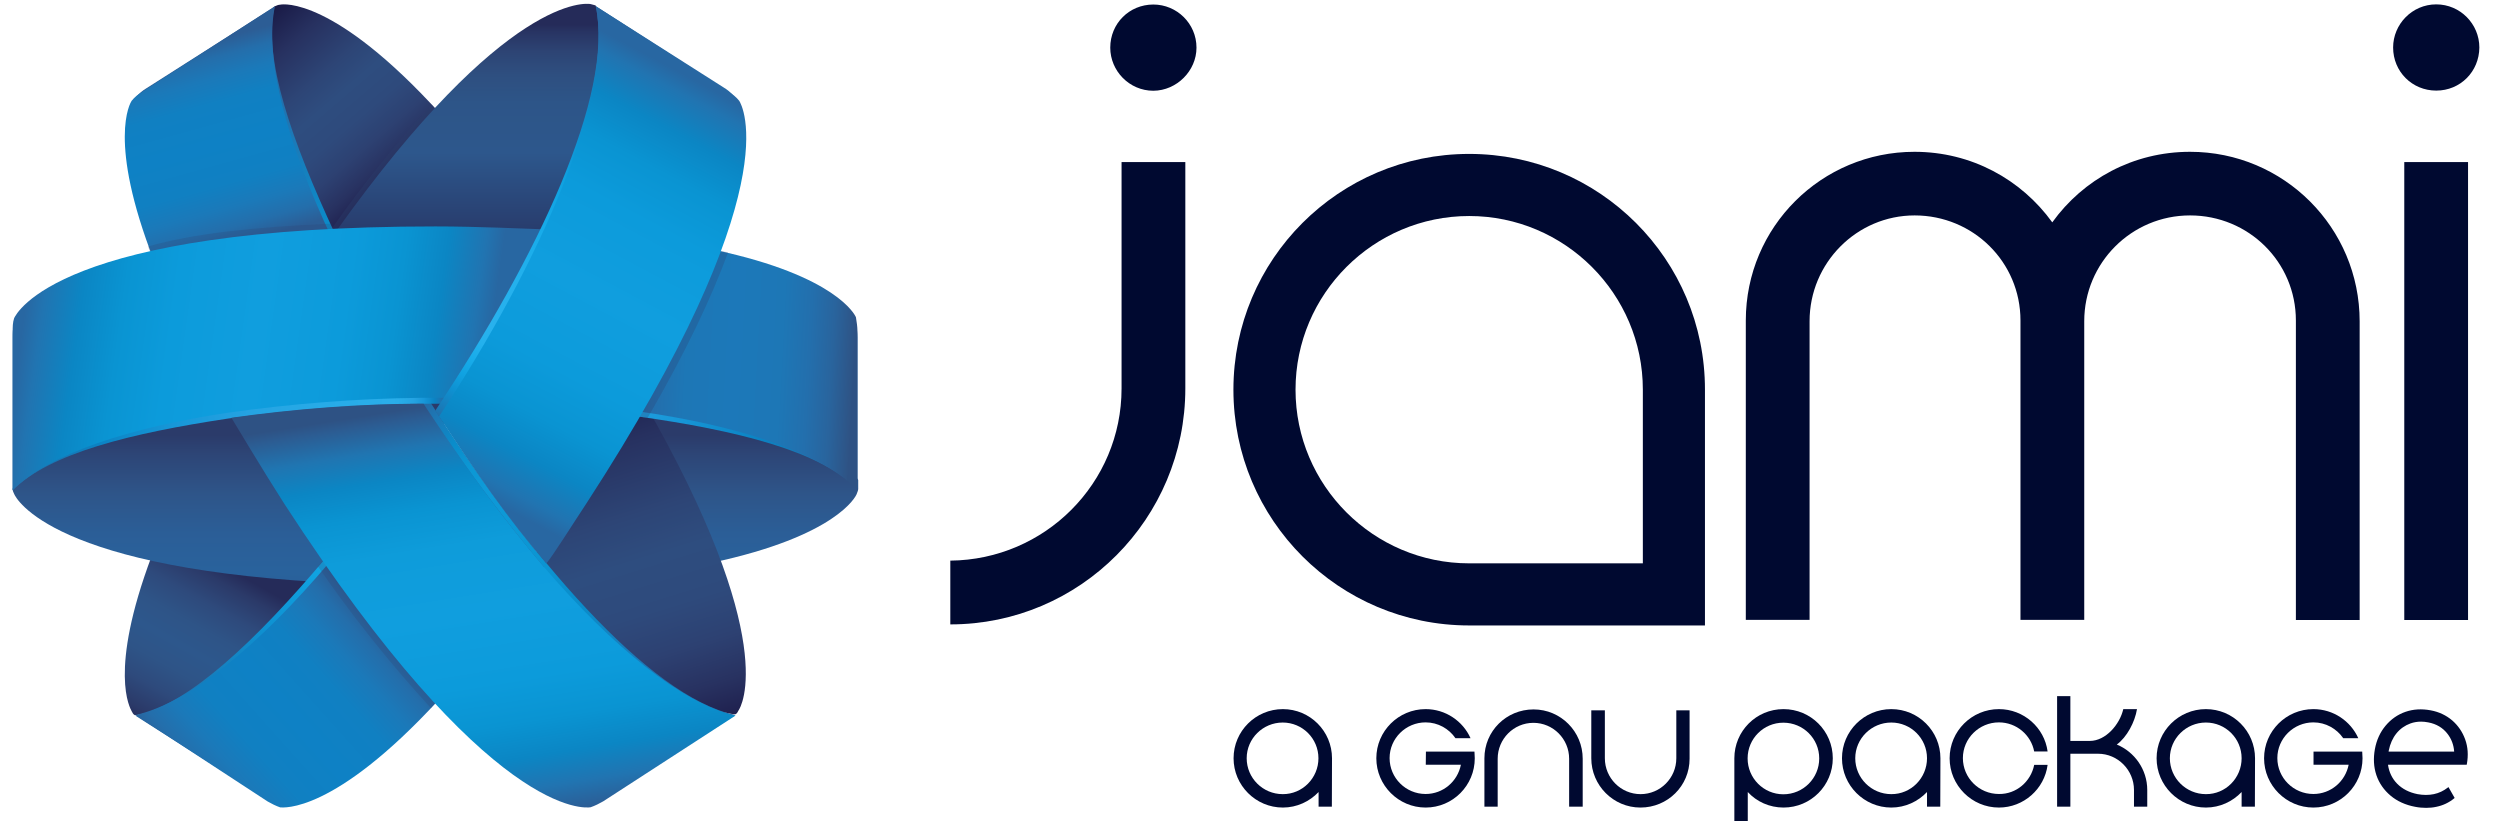
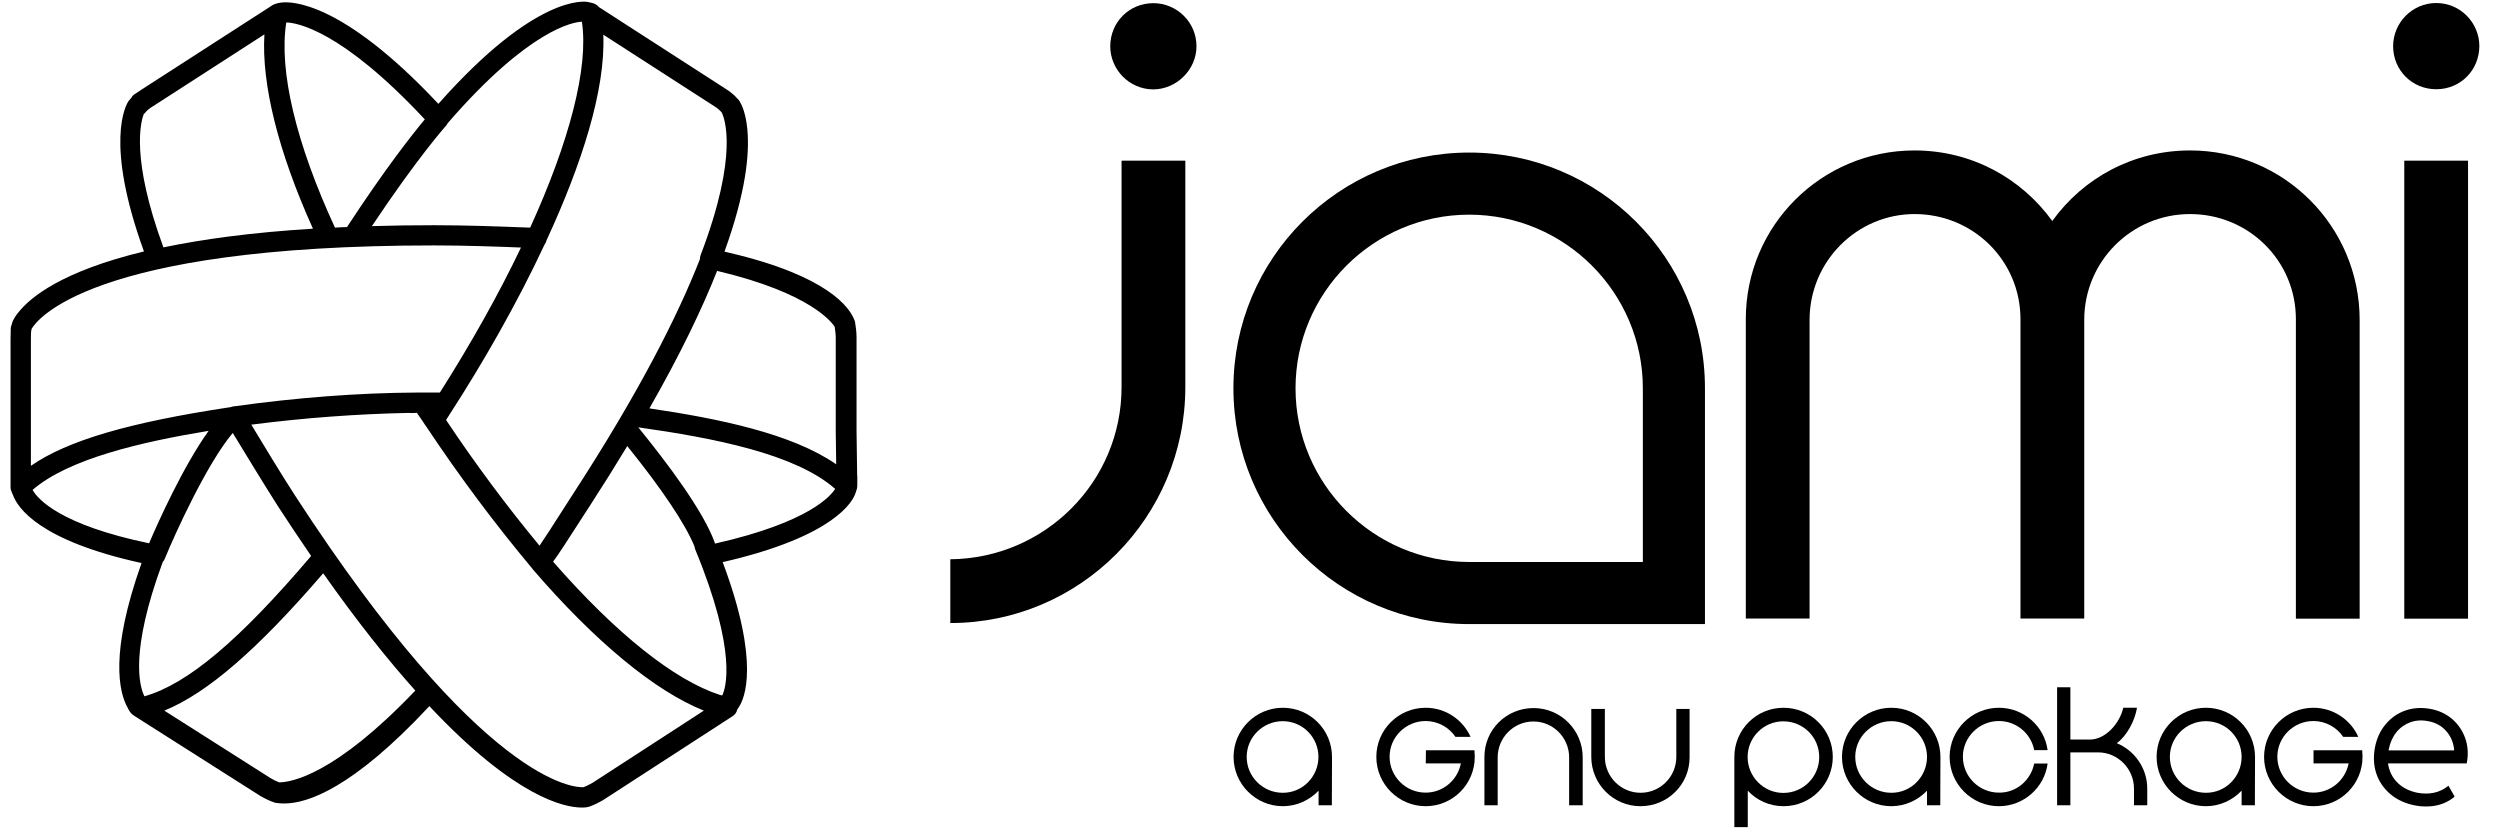
- <svg xmlns="http://www.w3.org/2000/svg" version="1.1" id="Layer_1" x="0px" y="0px" viewBox="0 0 1658.4 552.8" style="enable-background:new 0 0 1658.4 552.8;" xml:space="preserve">
-   <style type="text/css">
- 	.st0{fill:#000930;}
- 	.st1{fill:url(#SVGID_1_);}
- 	.st2{fill:url(#SVGID_2_);}
- 	.st3{fill:url(#SVGID_3_);}
- 	.st4{fill:url(#SVGID_4_);}
- 	.st5{fill:url(#SVGID_5_);}
- 	.st6{fill:url(#SVGID_6_);}
- 	.st7{opacity:0.4;fill:url(#SVGID_7_);enable-background:new    ;}
- 	.st8{fill:url(#SVGID_8_);}
- 	.st9{fill:url(#SVGID_9_);}
- 	.st10{fill:url(#SVGID_10_);}
- 	.st11{fill:url(#SVGID_11_);}
- 	.st12{fill:url(#SVGID_12_);}
- 	.st13{fill:url(#SVGID_13_);}
- 	.st14{fill:url(#SVGID_14_);}
- 	.st15{fill:url(#SVGID_15_);}
- 	.st16{fill:url(#SVGID_16_);}
- 	.st17{opacity:0.2;fill:url(#SVGID_17_);enable-background:new    ;}
- 	.st18{fill:url(#SVGID_18_);}
- 	.st19{fill:url(#SVGID_19_);}
- 	.st20{opacity:0.25;fill:url(#SVGID_20_);enable-background:new    ;}
- 	.st21{fill:url(#SVGID_21_);}
- 	.st22{fill:url(#SVGID_22_);}
- 	.st23{opacity:0.2;fill:url(#SVGID_23_);enable-background:new    ;}
- 	.st24{fill:url(#SVGID_24_);}
- </style>
-   <g id="Layer_1_1_">
+ <svg xmlns="http://www.w3.org/2000/svg" version="1.1" id="Layer_4" x="0px" y="0px" viewBox="0 0 1658.4 552.8" style="enable-background:new 0 0 1658.4 552.8;" xml:space="preserve">
+   <path d="M568.6,315.2l-0.4-29v-62.3v-0.1c0-3.5-0.5-7.3-1-10.2c-0.1-0.3-0.2-0.7-0.3-1c0-0.1-0.1-0.3-0.3-0.7  c-3-7.6-17-28.9-83.2-44.3c-0.9-0.2-1.9-0.5-2.8-0.7c14.4-39.8,16.6-65.1,15.2-80.5c0-0.1,0-0.2,0-0.4c0-0.3,0-0.5-0.1-0.8  c-1-9.9-3.5-15.5-5.1-18.1c-0.1-0.2-0.3-0.5-0.5-0.7c-0.5-0.6-1.1-1.2-1.7-1.8c-0.5-0.5-0.9-1-1.4-1.4c-0.1-0.1-0.2-0.2-0.3-0.3  l-0.1-0.1c-0.1-0.1-0.2-0.2-0.4-0.3c-1.5-1.4-3.1-2.5-4.4-3.3L397.3,4.7c-0.6-0.8-1.4-1.4-2.3-1.9c-1.3-0.7-2.5-0.9-3.3-1.1  c-0.3,0-0.6-0.1-1-0.2c-0.3-0.1-0.5-0.1-0.8-0.2c-1.5-0.3-34.1-5.8-99.1,67.6c-64.3-68.6-98-68-104.2-67.2c-2.6,0.2-5.1,1.3-5.8,1.7  c-0.2,0.1-0.4,0.3-0.6,0.4L94.1,59.3c-0.3,0.2-0.7,0.4-1.1,0.8c-0.4,0.3-0.9,0.5-1.3,0.8l-2.3,1.5c-1,0.6-1.7,1.4-2.2,2.4  c-0.6,0.6-1.2,1.3-1.9,2.2c-1.8,2.6-16.1,27.4,10.2,99.8C40.8,180,20,197.4,12.3,207.1c-1.9,2.3-3,4.2-3.6,5.4  c-0.2,0.3-0.3,0.6-0.4,0.9c-0.2,0.7-0.4,1.4-0.6,2.1c-0.4,0.9-0.6,1.8-0.6,2.8v1.7C7,221.6,7,223.1,7,224.6v98.7  c0,1.1,0.3,2.2,0.8,3.2c0.2,0.6,0.4,1.2,0.7,1.6c3.1,8.9,17.8,30.6,85.4,45.4c-21.3,59.9-15,85.9-9.1,96.2c0.6,1.3,1.7,3.5,3.8,4.8  c0.3,0.2,0.7,0.5,1,0.7l83.1,52.8c0.3,0.2,0.6,0.3,0.9,0.5c1.2,0.7,2.8,1.5,4.5,2.3c1.3,0.6,2.7,1.1,4.1,1.6c0.7,0.2,1,0.3,1.7,0.3  c1.4,0.2,3,0.3,4.7,0.3c15.3,0,45.2-10,95.7-64c0.2-0.2,0.4-0.4,0.5-0.6c57.1,60.8,89.8,67.3,101.2,67.3c0,0,0,0,0.1,0s0.2,0,0.2,0  c1.6,0,2.7-0.1,3.3-0.3c0.3,0,0.7-0.1,1-0.2c3.9-1.3,7.3-3.2,9.7-4.6l85.8-55.6c1.5-1,2.6-2.5,2.9-4.2c0.4-0.6,0.8-1.2,1.1-1.7  c3.6-5.3,14.5-29-10.7-96.2c75-17.2,86.4-40.8,88-45.5l0.3-0.9c0.5-1.2,1-2.7,1-4.6v-5.7C568.7,315.9,568.7,315.5,568.6,315.2z   M109,471.4c28.7-11.7,62-40.7,105.4-91.1c22.6,32.1,43,57.6,61.1,77.8c-53.4,56-82.3,60.8-90.3,60.9c-1.8-0.7-3.9-1.7-5.7-2.8  L109,471.4z M393.2,519.2c-2.1,1.2-4.2,2.3-6.2,3c-5.4,0.3-66.4-1.3-191.3-193.5c-9.3-14.4-20.8-33.4-29-47  c35.9-4.6,70.4-7.1,104.7-7.8c0.4,0.1,0.7,0.1,1.1,0.1c0.1,0,0.1,0,0.1,0l3.5-0.1c0.2,0,0.3,0,0.5,0c0.6,1,1.3,1.9,1.9,2.8  c1.3,1.8,2.5,3.7,3.7,5.5c0.2,0.3,0.4,0.5,0.6,0.8c22,33.1,45.7,64.8,70.4,94.3c0,0.1,0,0.1,0,0.1c41.5,48.2,81.2,81,113.7,94  L393.2,519.2z M20.5,309v-84.4c0-2.7,0-4.8,0.5-6.5c3-5.2,37.6-55.3,266.9-55.3c21.2,0,42.2,0.8,57.6,1.4h0.1  c-14.6,30.6-32.8,63.1-53.8,96.2h-14l0,0l0,0c-0.4,0-0.7,0-1.1,0c-38.7,0.2-79.6,3.3-121.9,9.2c-0.3,0.1-0.6,0.1-0.9,0.2  c-0.2,0.1-0.4,0.1-0.6,0.2c-0.2,0-0.3,0-0.5,0.1C85.9,280.2,44.9,292.1,20.5,309z M357.9,362c-21.7-26.2-42.6-54.3-62-83.4  c0.7-1.1,1.4-2.2,2.1-3.3c22.3-34.4,45-74,63.3-113.2c0.6-0.8,1.1-1.8,1.3-2.8c23.3-50.4,39.2-99.9,37.6-136.3l74,47.7  c0.9,0.5,1.9,1.3,2.9,2.2c0,0,0.1,0.1,0.2,0.2c0.4,0.5,1,0.9,1.4,1.4c1.7,3.3,11.8,27.4-14,94.9c-0.3,0.8-0.4,1.6-0.4,2.5  c-14.7,37.6-40.4,88.5-84.5,156.3c-2.7,4.2-5.7,8.8-8.6,13.4C366.4,349.1,361.4,356.9,357.9,362z M475.7,179.7  c63.1,14.9,76.6,34.9,78,37.1c0.3,2.2,0.7,5,0.7,7.2v62.6l0.3,21.4c-29.4-20.4-77.9-30.3-123.9-37.1  C451.4,234.8,465.8,204.7,475.7,179.7z M386,14.4c4.6,30.2-8.2,79.3-34.3,136.6l-5.7-0.2c-15.5-0.6-36.7-1.4-58.1-1.4  c-14.5,0-28.2,0.2-41.2,0.6c30.1-45.2,48.9-66.3,49.1-66.5c0.5-0.5,0.9-1.1,1.1-1.7C351.2,19.1,380.6,14.6,386,14.4z M281.8,79.2  c-7.7,9.2-25.9,32.1-51.6,71.4c-2.7,0.1-5.4,0.2-8,0.4c-25.9-56.1-37.3-104.1-32.3-136.1C196.7,15,226.5,19.9,281.8,79.2z   M95.3,75.8c0.3-0.3,0.6-0.6,0.9-0.9c1.2-1.6,2.9-3,5.1-4.3l74.1-47.8c-2,33.1,9.2,77.9,32.2,128.9c-40.8,2.5-73.3,7-99.2,12.4  C86.7,105,93.4,80.9,95.3,75.8z M21.6,325c23.8-20.7,72.5-31.9,116.8-39.2c-16.8,23.4-33.6,60.7-39.5,74.6  C40.2,348.2,25.2,331.3,21.6,325z M108,372.7c0.5-0.5,0.9-1.1,1.2-1.8c7.3-17.8,28.2-63.5,45.2-83.7c8.3,13.7,20.5,33.7,30.1,48.8  c7.5,11.6,14.9,22.5,21.9,32.8c-47.6,56-82,85-110.6,93.1C92.7,455.7,85.7,433,108,372.7z M479.1,461.3c-0.4,0-0.9-0.2-1.5-0.3l0,0  c-30.3-9.8-69.1-40.8-110.7-88.4c3.8-5.1,9.6-14.2,15.8-23.8c2.9-4.5,5.9-9.1,8.6-13.3c9-13.9,17.2-27,24.8-39.6  c23.1,28.6,38.7,52,44.6,66.6c0.1,0.7,0.2,1.3,0.5,2C489.6,433.3,481.2,457.1,479.1,461.3z M474.3,360.6c-0.1-0.3-0.2-0.7-0.3-1  c-7.6-20.9-31.4-52.5-50.5-76c0,0,0-0.1,0.1-0.1c50.2,7.1,104.1,17.6,130.4,40.8C551.6,328.2,537.8,346.3,474.3,360.6z" />
+   <g>
+     <g>
+       <path d="M786.3,106.6v150.2c0,86.2-69.7,156.5-155.9,156.5V371c62.8-0.6,113.6-51.4,113.6-114.2V106.6H786.3z M793.7,30.7    c0-16-13.1-28.6-28.6-28.6c-16,0-28.6,12.6-28.6,28.6c0,15.4,12.6,28.6,28.6,28.6C780.6,59.2,793.7,46.1,793.7,30.7z" />
+       <path d="M1523,410.4V211.7c0-38.8-31.4-69.7-70.2-69.7c-38.8,0-70.2,31.4-70.2,70.2v198.1h-42.3V211.7c0-38.8-31.4-69.7-70.2-69.7    c-38.3,0-69.7,31.4-69.7,70.2v198.1h-42.3V211.7c0-62.2,50.3-111.9,111.9-111.9c37.7,0,70.8,18.3,91.4,46.8    c20.6-28.6,53.7-46.8,91.4-46.8c62.2,0,112.5,50.3,112.5,112.5v198.1H1523z" />
+       <path d="M1616.1,59.2c-16,0-28.6-12.6-28.6-28.6c0-15.4,12.6-28.6,28.6-28.6s28.6,13.1,28.6,28.6    C1644.6,46.7,1632.1,59.2,1616.1,59.2z M1637.2,106.6v303.8h-42.3V106.6H1637.2z" />
+       <path d="M974.6,142.4c63.5,0,115.2,51.7,115.2,115.2v115.2H974.6c-63.5,0-115.2-51.7-115.2-115.2S911.1,142.4,974.6,142.4     M974.6,101.2c-86.4,0-156.4,70-156.4,156.4S888.3,414,974.6,414H1131V257.6C1131.1,171.2,1061,101.2,974.6,101.2L974.6,101.2z" />
+     </g>
    <g>
      <g>
-         <path class="st0" d="M786.3,107.5v150.2c0,86.2-69.7,156.5-155.9,156.5v-42.3c62.8-0.6,113.6-51.4,113.6-114.2V107.5H786.3z      M793.7,31.6c0-16-13.1-28.6-28.6-28.6c-16,0-28.6,12.6-28.6,28.6c0,15.4,12.6,28.6,28.6,28.6C780.6,60.1,793.7,47,793.7,31.6z" />
-         <path class="st0" d="M1523,411.3V212.6c0-38.8-31.4-69.7-70.2-69.7c-38.8,0-70.2,31.4-70.2,70.2v198.1h-42.3V212.6     c0-38.8-31.4-69.7-70.2-69.7c-38.3,0-69.7,31.4-69.7,70.2v198.1h-42.3V212.6c0-62.2,50.3-111.9,111.9-111.9     c37.7,0,70.8,18.3,91.4,46.8c20.6-28.6,53.7-46.8,91.4-46.8c62.2,0,112.5,50.3,112.5,112.5v198.1H1523z" />
-         <path class="st0" d="M1616.1,60.1c-16,0-28.6-12.6-28.6-28.6c0-15.4,12.6-28.6,28.6-28.6s28.6,13.1,28.6,28.6     C1644.6,47.5,1632.1,60.1,1616.1,60.1z M1637.2,107.5v303.8h-42.3V107.5H1637.2z" />
-         <path class="st0" d="M974.6,143.3c63.5,0,115.2,51.7,115.2,115.2v115.2H974.6c-63.5,0-115.2-51.7-115.2-115.2     S911.1,143.3,974.6,143.3 M974.6,102.1c-86.4,0-156.4,70-156.4,156.4s70,156.4,156.4,156.4H1131V258.5     C1131.1,172.1,1061,102.1,974.6,102.1L974.6,102.1z" />
+         <path d="M883.5,534.2h-8.8v-9.7c-6,6.3-14.4,10.3-23.7,10.3c-18,0-32.7-14.7-32.7-32.7s14.7-32.6,32.7-32.6s32.6,14.6,32.6,32.6     L883.5,534.2L883.5,534.2z M874.6,502.1c0-13.1-10.6-23.7-23.7-23.7c-13.1,0-23.9,10.6-23.9,23.7s10.7,23.8,23.9,23.8     C864,526,874.6,515.2,874.6,502.1z" />
+         <path d="M945.9,497.7h32.2c0.1,1.4,0.2,3,0.2,4.4c0,18-14.5,32.7-32.6,32.7c-18,0-32.7-14.7-32.7-32.7s14.7-32.6,32.7-32.6     c13.2,0,24.7,7.9,29.8,19.3h-10c-4.3-6.3-11.6-10.5-19.8-10.5c-13.1,0-23.9,10.6-23.9,23.7s10.7,23.8,23.9,23.8     c11.6,0,21.2-8.3,23.4-19.4h-23.3L945.9,497.7L945.9,497.7z" />
+         <path d="M1049.7,534.2h-8.8v-31.8c0-13.1-10.6-23.8-23.7-23.8s-23.7,10.7-23.7,23.8v31.8h-8.8v-32.1c0-18,14.5-32.4,32.6-32.4     c18.1,0,32.6,14.7,32.6,32.7v31.8H1049.7z" />
+         <path d="M1055.8,470.3h8.8v31.8c0,13.1,10.6,23.8,23.7,23.8s23.7-10.7,23.7-23.8v-31.8h8.8v32.1c0,18-14.5,32.4-32.6,32.4     c-18,0-32.6-14.7-32.6-32.7v-31.8H1055.8z" />
+         <path d="M1150.5,548.7v-46.6c0-18,14.5-32.6,32.6-32.6s32.7,14.6,32.7,32.6c0,18-14.5,32.7-32.7,32.7c-9.3,0-17.8-3.9-23.7-10.3     v24.2H1150.5z M1183,526c13.2,0,23.8-10.7,23.8-23.8c0-13.1-10.6-23.7-23.8-23.7c-13.1,0-23.7,10.6-23.7,23.7     C1159.3,515.2,1169.9,526,1183,526z" />
+         <path d="M1287.1,534.2h-8.8v-9.7c-6,6.3-14.4,10.3-23.7,10.3c-18,0-32.7-14.7-32.7-32.7s14.7-32.6,32.7-32.6s32.6,14.6,32.6,32.6     L1287.1,534.2L1287.1,534.2z M1278.3,502.1c0-13.1-10.6-23.7-23.7-23.7s-23.9,10.6-23.9,23.7s10.7,23.8,23.9,23.8     C1267.7,526,1278.3,515.2,1278.3,502.1z" />
+         <path d="M1349.4,506.5h8.9c-2.1,16-15.9,28.3-32.3,28.3c-18,0-32.7-14.7-32.7-32.7s14.7-32.6,32.7-32.6     c16.5,0,30.2,12.3,32.3,28.1h-8.9c-2.1-11-11.8-19.3-23.4-19.3c-13.1,0-23.9,10.6-23.9,23.7c0,13.1,10.7,23.8,23.9,23.8     C1337.5,526,1347.2,517.6,1349.4,506.5z" />
+         <path d="M1424.4,523.1v11.1h-8.8v-11.1c0-13.1-10.7-24-23.8-24h-18.4v35.1h-8.8v-78.3h8.8v34.7h12.9c10.6,0,19.9-11,22.2-21.1     h9.1c-1.4,8.6-6.7,18.6-13.4,23.5C1415.9,497.8,1424.4,509.5,1424.4,523.1z" />
+         <path d="M1495.8,534.2h-8.8v-9.7c-6,6.3-14.4,10.3-23.7,10.3c-18,0-32.7-14.7-32.7-32.7s14.7-32.6,32.7-32.6s32.6,14.6,32.6,32.6     L1495.8,534.2L1495.8,534.2z M1487,502.1c0-13.1-10.6-23.7-23.7-23.7s-23.9,10.6-23.9,23.7s10.7,23.8,23.9,23.8     C1476.4,526,1487,515.2,1487,502.1z" />
+         <path d="M1534.8,497.7h32.2c0.1,1.4,0.2,3,0.2,4.4c0,18-14.5,32.7-32.6,32.7c-18,0-32.7-14.7-32.7-32.7s14.7-32.6,32.7-32.6     c13.2,0,24.7,7.9,29.8,19.3h-10c-4.3-6.3-11.6-10.5-19.8-10.5c-13.1,0-23.9,10.6-23.9,23.7s10.7,23.8,23.9,23.8     c11.6,0,21.2-8.3,23.4-19.4h-23.3v-8.7L1534.8,497.7L1534.8,497.7z" />
      </g>
-       <g>
-         <g>
-           <path class="st0" d="M883.5,535.1h-8.8v-9.7c-6,6.3-14.4,10.3-23.7,10.3c-18,0-32.7-14.7-32.7-32.7s14.7-32.6,32.7-32.6      s32.6,14.6,32.6,32.6L883.5,535.1L883.5,535.1z M874.6,503c0-13.1-10.6-23.7-23.7-23.7c-13.1,0-23.9,10.6-23.9,23.7      c0,13.1,10.7,23.8,23.9,23.8C864,526.9,874.6,516.1,874.6,503z" />
-           <path class="st0" d="M945.9,498.6h32.2c0.1,1.4,0.2,3,0.2,4.4c0,18-14.5,32.7-32.6,32.7c-18,0-32.7-14.7-32.7-32.7      s14.7-32.6,32.7-32.6c13.2,0,24.7,7.9,29.8,19.3h-10c-4.3-6.3-11.6-10.5-19.8-10.5c-13.1,0-23.9,10.6-23.9,23.7      s10.7,23.8,23.9,23.8c11.6,0,21.2-8.3,23.4-19.4h-23.3L945.9,498.6L945.9,498.6z" />
-           <path class="st0" d="M1049.7,535.1h-8.8v-31.8c0-13.1-10.6-23.8-23.7-23.8s-23.7,10.7-23.7,23.8v31.8h-8.8V503      c0-18,14.5-32.4,32.6-32.4c18.1,0,32.6,14.7,32.6,32.7v31.8H1049.7z" />
-           <path class="st0" d="M1055.8,471.2h8.8V503c0,13.1,10.6,23.8,23.7,23.8s23.7-10.7,23.7-23.8v-31.8h8.8v32.1      c0,18-14.5,32.4-32.6,32.4c-18,0-32.6-14.7-32.6-32.7v-31.8H1055.8z" />
-           <path class="st0" d="M1150.5,544.6V503c0-18,14.5-32.6,32.6-32.6s32.7,14.6,32.7,32.6s-14.5,32.7-32.7,32.7      c-9.3,0-17.8-3.9-23.7-10.3v19.2L1150.5,544.6L1150.5,544.6z M1183,526.9c13.2,0,23.8-10.7,23.8-23.8s-10.6-23.7-23.8-23.7      c-13.1,0-23.7,10.6-23.7,23.7C1159.3,516.2,1169.9,526.9,1183,526.9z" />
-           <path class="st0" d="M1287.1,535.1h-8.8v-9.7c-6,6.3-14.4,10.3-23.7,10.3c-18,0-32.7-14.7-32.7-32.7s14.7-32.6,32.7-32.6      s32.6,14.6,32.6,32.6L1287.1,535.1L1287.1,535.1z M1278.3,503c0-13.1-10.6-23.7-23.7-23.7s-23.9,10.6-23.9,23.7      c0,13.1,10.7,23.8,23.9,23.8C1267.7,526.9,1278.3,516.1,1278.3,503z" />
-           <path class="st0" d="M1349.4,507.4h8.9c-2.1,16-15.9,28.3-32.3,28.3c-18,0-32.7-14.7-32.7-32.7s14.7-32.6,32.7-32.6      c16.5,0,30.2,12.3,32.3,28.1h-8.9c-2.1-11-11.8-19.3-23.4-19.3c-13.1,0-23.9,10.6-23.9,23.7c0,13.1,10.7,23.8,23.9,23.8      C1337.5,526.9,1347.2,518.5,1349.4,507.4z" />
-           <path class="st0" d="M1424.4,524v11.1h-8.8V524c0-13.1-10.7-24-23.8-24h-18.4v35.1h-8.8v-73.3h8.8v29.7h12.9      c10.6,0,19.9-11,22.2-21.1h9.1c-1.4,8.6-6.7,18.6-13.4,23.5C1415.9,498.7,1424.4,510.4,1424.4,524z" />
-           <path class="st0" d="M1495.8,535.1h-8.8v-9.7c-6,6.3-14.4,10.3-23.7,10.3c-18,0-32.7-14.7-32.7-32.7s14.7-32.6,32.7-32.6      s32.6,14.6,32.6,32.6L1495.8,535.1L1495.8,535.1z M1487,503c0-13.1-10.6-23.7-23.7-23.7s-23.9,10.6-23.9,23.7      c0,13.1,10.7,23.8,23.9,23.8C1476.4,526.9,1487,516.1,1487,503z" />
-           <path class="st0" d="M1534.8,498.6h32.2c0.1,1.4,0.2,3,0.2,4.4c0,18-14.5,32.7-32.6,32.7c-18,0-32.7-14.7-32.7-32.7      s14.7-32.6,32.7-32.6c13.2,0,24.7,7.9,29.8,19.3h-10c-4.3-6.3-11.6-10.5-19.8-10.5c-13.1,0-23.9,10.6-23.9,23.7      s10.7,23.8,23.9,23.8c11.6,0,21.2-8.3,23.4-19.4h-23.3v-8.7H1534.8z" />
-         </g>
-         <path class="st0" d="M1635.3,490.5c-1.8-5-4.7-9.2-8.6-12.6c-4-3.4-8.8-5.7-14.3-6.7c-5.9-1.1-11.5-0.8-16.7,1s-9.6,4.9-13.2,9.2     c-3.6,4.3-6,9.5-7.1,15.6s-0.8,11.8,1,17.2c1.8,5.3,5,9.9,9.4,13.6c4.4,3.7,9.9,6.2,16.3,7.4c2.5,0.5,4.9,0.7,7.3,0.7     c2.3,0,4.6-0.2,6.8-0.7c4.4-0.9,8.4-2.8,11.8-5.6l0.3-0.3l-4.1-7.2l-0.5,0.4c-2.7,2.1-5.8,3.6-9.2,4.3c-3.4,0.7-7,0.7-10.8,0     c-5.5-1.1-10.1-3.4-13.6-7c-3.3-3.4-5.3-7.6-6-12.5h52.2l0.1-0.4C1637.5,500.9,1637.1,495.5,1635.3,490.5z M1584.5,498.6     c0-0.2,0.1-0.5,0.1-0.7c0.9-4.5,2.6-8.3,5.1-11.4s5.7-5.3,9.3-6.6c2.2-0.8,4.6-1.2,7.1-1.2c1.5,0,3.1,0.2,4.7,0.5     c5.4,1,9.7,3.6,12.7,7.5c2.7,3.4,4.2,7.5,4.5,11.9" />
-       </g>
-     </g>
-   </g>
-   <g id="Layer_3">
-     <g>
-       <linearGradient id="SVGID_1_" gradientUnits="userSpaceOnUse" x1="310.571" y1="723.592" x2="288.072" y2="697.343" gradientTransform="matrix(1 0 0 1 -8.0854 -446.4089)">
-         <stop offset="0" style="stop-color:#2B3B6A" />
-         <stop offset="1" style="stop-color:#2B3B6A" />
-       </linearGradient>
-       <polygon class="st1" points="272.7,257.6 307.5,256.6 290.3,289.4   " />
-       <linearGradient id="SVGID_2_" gradientUnits="userSpaceOnUse" x1="504.335" y1="734.943" x2="504.335" y2="915.358" gradientTransform="matrix(1 0 0 1 -8.0854 -446.4089)">
-         <stop offset="0" style="stop-color:#2B3B6A" />
-         <stop offset="7.040000e-02" style="stop-color:#2D4576" />
-         <stop offset="0.216" style="stop-color:#2E5589" />
-         <stop offset="0.361" style="stop-color:#2B5E97" />
-         <stop offset="0.5" style="stop-color:#29629C" />
-         <stop offset="0.639" style="stop-color:#2B5E97" />
-         <stop offset="0.783" style="stop-color:#2E5589" />
-         <stop offset="0.93" style="stop-color:#2D4576" />
-         <stop offset="1" style="stop-color:#2B3B6A" />
-       </linearGradient>
-       <path class="st2" d="M423.2,265.9c128,20.6,146.1,52.5,146.1,52.5c0,2,0,3.9,0,5.9c0,1-0.5,2-1,3.4c-0.5,1.5-13.2,27.9-96.1,45.6    L423.2,265.9z" />
-       <linearGradient id="SVGID_3_" gradientUnits="userSpaceOnUse" x1="103.196" y1="928.987" x2="161.736" y2="824.756" gradientTransform="matrix(1 0 0 1 -8.0854 -446.4089)">
-         <stop offset="0" style="stop-color:#252B59" />
-         <stop offset="8.590000e-02" style="stop-color:#2B3A69" />
-         <stop offset="0.227" style="stop-color:#2E4A7C" />
-         <stop offset="0.366" style="stop-color:#2E5487" />
-         <stop offset="0.5" style="stop-color:#2D578C" />
-         <stop offset="0.634" style="stop-color:#2E5487" />
-         <stop offset="0.773" style="stop-color:#2E4A7C" />
-         <stop offset="0.914" style="stop-color:#2B3A69" />
-         <stop offset="1" style="stop-color:#252B59" />
-       </linearGradient>
-       <path class="st3" d="M100.6,368.9c-28.9,77-14.2,101-13.2,103c0.5,1,1,2,2,2.5c2,0,3.9-0.5,5.9-1c0,0,52.5-2.5,113.7-89.7    L100.6,368.9z" />
-       <linearGradient id="SVGID_4_" gradientUnits="userSpaceOnUse" x1="270.574" y1="575.062" x2="173.678" y2="462.016" gradientTransform="matrix(1 0 0 1 -8.0854 -446.4089)">
-         <stop offset="0" style="stop-color:#181844" />
-         <stop offset="2.840000e-02" style="stop-color:#1E1E4C" />
-         <stop offset="0.135" style="stop-color:#283261" />
-         <stop offset="0.247" style="stop-color:#2D4172" />
-         <stop offset="0.365" style="stop-color:#2E4A7C" />
-         <stop offset="0.5" style="stop-color:#2E4D7F" />
-         <stop offset="0.618" style="stop-color:#2D4576" />
-         <stop offset="0.812" style="stop-color:#273160" />
-         <stop offset="1" style="stop-color:#181844" />
-       </linearGradient>
-       <path class="st4" d="M291.8,75.2c-70.1-77-104-72.6-105.9-72.1c-1,0-2.5,0.5-3.4,1c-2.5,1-4.9,8.8-4.9,8.8s-14.7,42.7,44.6,156.4    L291.8,75.2z" />
-       <linearGradient id="SVGID_5_" gradientUnits="userSpaceOnUse" x1="462.453" y1="941.366" x2="387.597" y2="700.224" gradientTransform="matrix(1 0 0 1 -8.0854 -446.4089)">
-         <stop offset="0" style="stop-color:#181844" />
-         <stop offset="2.840000e-02" style="stop-color:#1E1E4C" />
-         <stop offset="0.135" style="stop-color:#283261" />
-         <stop offset="0.247" style="stop-color:#2D4172" />
-         <stop offset="0.365" style="stop-color:#2E4A7C" />
-         <stop offset="0.5" style="stop-color:#2E4D7F" />
-         <stop offset="0.618" style="stop-color:#2D4576" />
-         <stop offset="0.812" style="stop-color:#273160" />
-         <stop offset="1" style="stop-color:#181844" />
-       </linearGradient>
-       <path class="st5" d="M353.1,370.3c95.1,108.8,128.4,102.5,128.4,102.5c2,0.5,4.4,1,6.4,1c1-0.5,1.5-1.5,2-2.5    c1.5-2,28.4-46.1-62.8-204.9L353.1,370.3z" />
-       <linearGradient id="SVGID_6_" gradientUnits="userSpaceOnUse" x1="127.285" y1="734.942" x2="127.285" y2="915.353" gradientTransform="matrix(1 0 0 1 -8.0854 -446.4089)">
-         <stop offset="0" style="stop-color:#2B3B6A" />
-         <stop offset="7.040000e-02" style="stop-color:#2D4576" />
-         <stop offset="0.216" style="stop-color:#2E5589" />
-         <stop offset="0.361" style="stop-color:#2B5E97" />
-         <stop offset="0.5" style="stop-color:#29629C" />
-         <stop offset="0.639" style="stop-color:#2B5E97" />
-         <stop offset="0.783" style="stop-color:#2E5589" />
-         <stop offset="0.93" style="stop-color:#2D4576" />
-         <stop offset="1" style="stop-color:#2B3B6A" />
-       </linearGradient>
-       <path class="st6" d="M230,387C33.9,378.7,10.4,330.1,9.4,327.7c-0.5-1-1-2-1-3.4c0.5-3.4,7.4-9.8,7.4-9.8s52-31.9,138.7-49    L230,387z" />
-       <linearGradient id="SVGID_7_" gradientUnits="userSpaceOnUse" x1="226.492" y1="557.859" x2="297.318" y2="557.859" gradientTransform="matrix(1 0 0 1 -8.0854 -446.4089)">
-         <stop offset="0" style="stop-color:#2B3B6A" />
-         <stop offset="1" style="stop-color:#2B3B6A" />
-       </linearGradient>
-       <path class="st7" d="M286.4,69.3c-24.5,26.5-47.1,54.9-67.7,84.3h4.9c15.2-19.1,52.9-67.2,65.7-80.9L286.4,69.3z" />
-       <linearGradient id="SVGID_8_" gradientUnits="userSpaceOnUse" x1="319.917" y1="632.806" x2="319.917" y2="462.638" gradientTransform="matrix(1 0 0 1 -8.0854 -446.4089)">
-         <stop offset="0" style="stop-color:#252B59" />
-         <stop offset="0.5" style="stop-color:#2D578C" />
-         <stop offset="0.693" style="stop-color:#2D5588" />
-         <stop offset="0.804" style="stop-color:#2E4F80" />
-         <stop offset="0.893" style="stop-color:#2D4474" />
-         <stop offset="0.971" style="stop-color:#283463" />
-         <stop offset="1" style="stop-color:#252B59" />
-       </linearGradient>
-       <path class="st8" d="M365.3,157.6c51.5-121.1,31.4-149,31.4-149c-0.5-1.5-1-3.4-1.5-4.9c-1-0.5-2-0.5-3.4-1    c-2.5-0.5-55.9-7.4-168.7,150.5L365.3,157.6z" />
-       <linearGradient id="SVGID_9_" gradientUnits="userSpaceOnUse" x1="164.803" y1="963.205" x2="475.677" y2="493.296" gradientTransform="matrix(1 0 0 1 -8.0854 -446.4089)">
-         <stop offset="0" style="stop-color:#2867A2" />
-         <stop offset="8.239999e-02" style="stop-color:#177EBC" />
-         <stop offset="0.168" style="stop-color:#0E91D1" />
-         <stop offset="0.253" style="stop-color:#10A2E1" />
-         <stop offset="0.337" style="stop-color:#18ACEA" />
-         <stop offset="0.42" style="stop-color:#24B1ED" />
-         <stop offset="0.5" style="stop-color:#28B1ED" />
-         <stop offset="0.58" style="stop-color:#24B1ED" />
-         <stop offset="0.663" style="stop-color:#18ACEA" />
-         <stop offset="0.747" style="stop-color:#10A2E1" />
-         <stop offset="0.833" style="stop-color:#0E91D1" />
-         <stop offset="0.918" style="stop-color:#177EBC" />
-         <stop offset="1" style="stop-color:#2867A2" />
-       </linearGradient>
-       <path class="st9" d="M287.9,461.5c-69.6,75.5-103,71.1-104.9,71.1c-2.9-1-5.9-2.5-8.3-3.9l-84.8-53.9c35.8-7.8,79.9-50,126-104.4    L287.9,461.5z" />
-       <linearGradient id="SVGID_10_" gradientUnits="userSpaceOnUse" x1="136.703" y1="972.541" x2="259.833" y2="862.296" gradientTransform="matrix(1 0 0 1 -8.0854 -446.4089)">
-         <stop offset="0" style="stop-color:#2C5D95" />
-         <stop offset="8.220001e-02" style="stop-color:#246EAB" />
-         <stop offset="0.181" style="stop-color:#1B79B9" />
-         <stop offset="0.301" style="stop-color:#1080C2" />
-         <stop offset="0.5" style="stop-color:#0E81C5" />
-         <stop offset="0.699" style="stop-color:#1080C2" />
-         <stop offset="0.819" style="stop-color:#1B79B9" />
-         <stop offset="0.918" style="stop-color:#246EAB" />
-         <stop offset="1" style="stop-color:#2C5D95" />
-       </linearGradient>
-       <path class="st10" d="M290.8,464.5c-69.6,75.5-103,71.1-104.9,71.1c-2.9-1-5.9-2.5-8.3-3.9l-87.8-57.4    c35.8-7.8,82.9-47.1,128.9-101.5L290.8,464.5z" />
-       <linearGradient id="SVGID_11_" gradientUnits="userSpaceOnUse" x1="125.342" y1="490.121" x2="411.258" y2="966.646" gradientTransform="matrix(1 0 0 1 -8.0854 -446.4089)">
-         <stop offset="0" style="stop-color:#2C5D95" />
-         <stop offset="1.760000e-02" style="stop-color:#2A6199" />
-         <stop offset="0.141" style="stop-color:#1C79B7" />
-         <stop offset="0.263" style="stop-color:#0A8CCA" />
-         <stop offset="0.384" style="stop-color:#0B97D4" />
-         <stop offset="0.5" style="stop-color:#0E9AD8" />
-         <stop offset="0.616" style="stop-color:#0B97D4" />
-         <stop offset="0.737" style="stop-color:#0A8CCA" />
-         <stop offset="0.859" style="stop-color:#1C79B7" />
-         <stop offset="0.982" style="stop-color:#2A6199" />
-         <stop offset="1" style="stop-color:#2C5D95" />
-       </linearGradient>
-       <path class="st11" d="M105,170.3C74.1,90.9,89.3,65.9,90.3,64.4c2-2.5,4.4-4.4,6.9-5.9L182,4.6c-7.4,34.8,11.3,88.2,40.2,150.5    L105,170.3z" />
-       <linearGradient id="SVGID_12_" gradientUnits="userSpaceOnUse" x1="434.925" y1="963.556" x2="251.08" y2="731.997" gradientTransform="matrix(1 0 0 1 -8.0854 -446.4089)">
-         <stop offset="0" style="stop-color:#2C5D95" />
-         <stop offset="2.570000e-02" style="stop-color:#2A6199" />
-         <stop offset="0.205" style="stop-color:#1C79B7" />
-         <stop offset="0.384" style="stop-color:#0A8CCA" />
-         <stop offset="0.56" style="stop-color:#0B97D4" />
-         <stop offset="0.73" style="stop-color:#0E9AD8" />
-         <stop offset="0.792" style="stop-color:#0B97D4" />
-         <stop offset="0.858" style="stop-color:#0A8CCA" />
-         <stop offset="0.924" style="stop-color:#1C79B7" />
-         <stop offset="0.991" style="stop-color:#2A6199" />
-         <stop offset="1" style="stop-color:#2C5D95" />
-       </linearGradient>
-       <path class="st12" d="M283.9,264.4c-42.7,0-85.3,3.4-127.5,9.3c1.5,2.5,21.1,35.3,35.3,57.4c136.3,209.8,200,201.5,203,201    c2.9-1,5.9-2.5,8.3-3.9l84.8-53.9C430,462,349.6,367.9,283.9,264.4z" />
-       <linearGradient id="SVGID_13_" gradientUnits="userSpaceOnUse" x1="169.254" y1="606.688" x2="133.459" y2="477.828" gradientTransform="matrix(1 0 0 1 -8.0854 -446.4089)">
-         <stop offset="0" style="stop-color:#2C5D95" />
-         <stop offset="8.220001e-02" style="stop-color:#246EAB" />
-         <stop offset="0.181" style="stop-color:#1B79B9" />
-         <stop offset="0.301" style="stop-color:#1080C2" />
-         <stop offset="0.5" style="stop-color:#0E81C5" />
-         <stop offset="0.699" style="stop-color:#1080C2" />
-         <stop offset="0.819" style="stop-color:#1B79B9" />
-         <stop offset="0.918" style="stop-color:#246EAB" />
-         <stop offset="1" style="stop-color:#2C5D95" />
-       </linearGradient>
-       <path class="st13" d="M102.1,172.8C71.2,93.3,86.4,68.3,87.3,66.9c2-2.5,4.4-4.4,6.9-5.9l88.2-56.9c-7.4,34.8,8.3,91.2,37.3,153    L102.1,172.8z" />
-       <linearGradient id="SVGID_14_" gradientUnits="userSpaceOnUse" x1="574.639" y1="693.459" x2="16.94" y2="693.459" gradientTransform="matrix(1 0 0 1 -8.0854 -446.4089)">
-         <stop offset="0" style="stop-color:#2867A2" />
-         <stop offset="1.280000e-02" style="stop-color:#256BA7" />
-         <stop offset="0.112" style="stop-color:#0B83C3" />
-         <stop offset="0.211" style="stop-color:#1797D8" />
-         <stop offset="0.31" style="stop-color:#25A3E2" />
-         <stop offset="0.407" style="stop-color:#27ABE7" />
-         <stop offset="0.5" style="stop-color:#2AAEEA" />
-         <stop offset="0.593" style="stop-color:#27ABE7" />
-         <stop offset="0.69" style="stop-color:#25A3E2" />
-         <stop offset="0.788" style="stop-color:#1797D8" />
-         <stop offset="0.888" style="stop-color:#0B83C3" />
-         <stop offset="0.987" style="stop-color:#256BA7" />
-         <stop offset="1" style="stop-color:#2867A2" />
-       </linearGradient>
-       <path class="st14" d="M422.7,276.2c66.2,9.3,121.1,23,146.1,48V223.8c0-2.9-0.5-6.4-1-9.3c-0.5-1.5-13.2-27.5-93.2-44.6    L422.7,276.2z" />
-       <linearGradient id="SVGID_15_" gradientUnits="userSpaceOnUse" x1="414.764" y1="685.56" x2="574.166" y2="694.151" gradientTransform="matrix(1 0 0 1 -8.0854 -446.4089)">
-         <stop offset="0" style="stop-color:#2E5284" />
-         <stop offset="6.100000e-03" style="stop-color:#2E5486" />
-         <stop offset="9.120000e-02" style="stop-color:#29649D" />
-         <stop offset="0.188" style="stop-color:#236FAD" />
-         <stop offset="0.305" style="stop-color:#1D77B6" />
-         <stop offset="0.5" style="stop-color:#1C78B9" />
-         <stop offset="0.695" style="stop-color:#1D77B6" />
-         <stop offset="0.812" style="stop-color:#236FAD" />
-         <stop offset="0.909" style="stop-color:#29649D" />
-         <stop offset="0.994" style="stop-color:#2E5486" />
-         <stop offset="1" style="stop-color:#2E5284" />
-       </linearGradient>
-       <path class="st15" d="M422.7,272.8c66.2,9.3,121.1,27,146.1,52v-105c0-2.9-0.5-6.4-1-9.3c-0.5-1.5-13.2-27.5-93.2-44.6    L422.7,272.8z" />
-       <linearGradient id="SVGID_16_" gradientUnits="userSpaceOnUse" x1="16.485" y1="686.059" x2="304.08" y2="686.059" gradientTransform="matrix(1 0 0 1 -8.0854 -446.4089)">
-         <stop offset="0" style="stop-color:#2867A2" />
-         <stop offset="2.250000e-02" style="stop-color:#256BA7" />
-         <stop offset="0.197" style="stop-color:#0B83C3" />
-         <stop offset="0.372" style="stop-color:#1797D8" />
-         <stop offset="0.545" style="stop-color:#25A3E2" />
-         <stop offset="0.715" style="stop-color:#27ABE7" />
-         <stop offset="0.879" style="stop-color:#2AAEEA" />
-         <stop offset="0.901" style="stop-color:#27ABE7" />
-         <stop offset="0.925" style="stop-color:#25A3E2" />
-         <stop offset="0.949" style="stop-color:#1797D8" />
-         <stop offset="0.973" style="stop-color:#0B83C3" />
-         <stop offset="0.997" style="stop-color:#256BA7" />
-         <stop offset="1" style="stop-color:#2867A2" />
-       </linearGradient>
-       <path class="st16" d="M362.9,156.1c-14.7-0.5-46.6-2-74-2c-250.5,0-278,57.9-279.5,60.8c-1,2.9-1,5.9-1,9.3v101    c24.5-24.5,78-37.8,143.2-47.6c42.2-5.9,84.3-9.3,127-9.8c7.8,0,15.7,0,23.5,0C302.1,267.4,377.6,156.6,362.9,156.1z" />
-       <linearGradient id="SVGID_17_" gradientUnits="userSpaceOnUse" x1="218.736" y1="611.431" x2="110.651" y2="596.231" gradientTransform="matrix(1 0 0 1 -8.0854 -446.4089)">
-         <stop offset="0" style="stop-color:#2B3B6A" />
-         <stop offset="1" style="stop-color:#2B3B6A" />
-       </linearGradient>
-       <path class="st17" d="M219.7,148.3c-52.5,2.5-90.2,6.4-121.6,15.2l1.5,3.9c2.9-0.5,6.4-1.5,9.3-2c37.8-5.9,75.5-9.8,113.3-11.3    L219.7,148.3z" />
-       <linearGradient id="SVGID_18_" gradientUnits="userSpaceOnUse" x1="328.686" y1="704.079" x2="23.243" y2="661.126" gradientTransform="matrix(1 0 0 1 -8.0854 -446.4089)">
-         <stop offset="0" style="stop-color:#2867A2" />
-         <stop offset="3.820000e-02" style="stop-color:#2174B1" />
-         <stop offset="0.118" style="stop-color:#0B86C4" />
-         <stop offset="0.208" style="stop-color:#0A94D2" />
-         <stop offset="0.318" style="stop-color:#0C9BDB" />
-         <stop offset="0.5" style="stop-color:#109EDE" />
-         <stop offset="0.682" style="stop-color:#0C9BDB" />
-         <stop offset="0.792" style="stop-color:#0A94D2" />
-         <stop offset="0.882" style="stop-color:#0B86C4" />
-         <stop offset="0.962" style="stop-color:#2174B1" />
-         <stop offset="1" style="stop-color:#2867A2" />
-       </linearGradient>
-       <path class="st18" d="M362.9,152.2c-14.7-0.5-46.6-2-74-2c-250.5,0-278,57.9-279.5,60.8c-1,2.9-1,5.9-1,9.3v104.9    c24.5-24.5,78-41.7,143.2-51.5c42.2-5.9,84.3-9.3,127-9.8c7.8,0,15.7,0,23.5,0C313.4,264,377.6,152.7,362.9,152.2z" />
-       <linearGradient id="SVGID_19_" gradientUnits="userSpaceOnUse" x1="470.17" y1="492.185" x2="324.92" y2="742.339" gradientTransform="matrix(1 0 0 1 -8.0854 -446.4089)">
-         <stop offset="0" style="stop-color:#2867A2" />
-         <stop offset="0.124" style="stop-color:#177EBC" />
-         <stop offset="0.252" style="stop-color:#0E91D1" />
-         <stop offset="0.38" style="stop-color:#10A2E1" />
-         <stop offset="0.506" style="stop-color:#18ACEA" />
-         <stop offset="0.631" style="stop-color:#24B1ED" />
-         <stop offset="0.751" style="stop-color:#28B1ED" />
-         <stop offset="0.791" style="stop-color:#24B1ED" />
-         <stop offset="0.832" style="stop-color:#18ACEA" />
-         <stop offset="0.874" style="stop-color:#10A2E1" />
-         <stop offset="0.917" style="stop-color:#0E91D1" />
-         <stop offset="0.959" style="stop-color:#177EBC" />
-         <stop offset="1" style="stop-color:#2867A2" />
-       </linearGradient>
-       <path class="st19" d="M288.8,272.3C357,169.8,407.5,62.5,395.2,4.1L480,58c2.5,1.5,4.9,3.4,6.9,5.9c1.5,2.5,34.8,57.4-101.5,267.2    c-9.8,15.7-19.1,33.8-22.6,35.3c-20.1-19.6-61.8-76.5-72.1-90.7C289.3,273.8,288.8,272.3,288.8,272.3z" />
-       <linearGradient id="SVGID_20_" gradientUnits="userSpaceOnUse" x1="488.731" y1="618.184" x2="435.847" y2="717.427" gradientTransform="matrix(1 0 0 1 -8.0854 -446.4089)">
-         <stop offset="0" style="stop-color:#2B3B6A" />
-         <stop offset="1" style="stop-color:#2B3B6A" />
-       </linearGradient>
-       <path class="st20" d="M477.6,166.4c-15.2,38.2-33.3,75-54.4,109.8l6.4,1c27-46.6,42.7-80.9,53.4-109.8L477.6,166.4z" />
-       <linearGradient id="SVGID_21_" gradientUnits="userSpaceOnUse" x1="465.682" y1="497.833" x2="319.971" y2="771.274" gradientTransform="matrix(1 0 0 1 -8.0854 -446.4089)">
-         <stop offset="0" style="stop-color:#2867A2" />
-         <stop offset="3.820000e-02" style="stop-color:#2174B1" />
-         <stop offset="0.118" style="stop-color:#0B86C4" />
-         <stop offset="0.208" style="stop-color:#0A94D2" />
-         <stop offset="0.318" style="stop-color:#0C9BDB" />
-         <stop offset="0.5" style="stop-color:#109EDE" />
-         <stop offset="0.682" style="stop-color:#0C9BDB" />
-         <stop offset="0.792" style="stop-color:#0A94D2" />
-         <stop offset="0.882" style="stop-color:#0B86C4" />
-         <stop offset="0.962" style="stop-color:#2174B1" />
-         <stop offset="1" style="stop-color:#2867A2" />
-       </linearGradient>
-       <path class="st21" d="M388.9,334.1c136.3-209.8,103-264.7,101.5-267.2c-2-2.5-4.4-4.4-6.9-5.9L395.2,4.1    C407.5,62,359,173.7,291.3,276.2c22.6,34.8,46.1,68.6,71.1,97.6C367.3,367.9,379.5,348.3,388.9,334.1z" />
-       <linearGradient id="SVGID_22_" gradientUnits="userSpaceOnUse" x1="476.912" y1="503.952" x2="329.918" y2="779.801" gradientTransform="matrix(1 0 0 1 -8.0854 -446.4089)">
-         <stop offset="0" style="stop-color:#2867A2" />
-         <stop offset="3.820000e-02" style="stop-color:#2174B1" />
-         <stop offset="0.118" style="stop-color:#0B86C4" />
-         <stop offset="0.208" style="stop-color:#0A94D2" />
-         <stop offset="0.318" style="stop-color:#0C9BDB" />
-         <stop offset="0.5" style="stop-color:#109EDE" />
-         <stop offset="0.682" style="stop-color:#0C9BDB" />
-         <stop offset="0.792" style="stop-color:#0A94D2" />
-         <stop offset="0.882" style="stop-color:#0B86C4" />
-         <stop offset="0.962" style="stop-color:#2174B1" />
-         <stop offset="1" style="stop-color:#2867A2" />
-       </linearGradient>
-       <path class="st22" d="M359.9,377.2c0.5-0.5,1-0.5,1-1c-26-30.9-50-63.2-72.1-96.6c-0.5,0.5-1,1-1,2    C287.4,281.1,334.9,356.1,359.9,377.2z" />
-       <linearGradient id="SVGID_23_" gradientUnits="userSpaceOnUse" x1="239.528" y1="817.589" x2="277.23" y2="919.732" gradientTransform="matrix(1 0 0 1 -8.0854 -446.4089)">
-         <stop offset="0" style="stop-color:#2B3B6A" />
-         <stop offset="1" style="stop-color:#2B3B6A" />
-       </linearGradient>
-       <path class="st23" d="M288.8,466.4c-1-1.5-51-60.3-74-95.1l-3.9,4.4c22.6,32.8,47.6,64.2,75,94.1L288.8,466.4z" />
-       <linearGradient id="SVGID_24_" gradientUnits="userSpaceOnUse" x1="311.15" y1="712.517" x2="355.536" y2="988.854" gradientTransform="matrix(1 0 0 1 -8.0854 -446.4089)">
-         <stop offset="0" style="stop-color:#2E5284" />
-         <stop offset="2.440000e-02" style="stop-color:#2C5C92" />
-         <stop offset="8.880000e-02" style="stop-color:#2075B1" />
-         <stop offset="0.16" style="stop-color:#0B86C4" />
-         <stop offset="0.24" style="stop-color:#0A94D2" />
-         <stop offset="0.338" style="stop-color:#0E9CDA" />
-         <stop offset="0.5" style="stop-color:#109EDE" />
-         <stop offset="0.672" style="stop-color:#0C9BDB" />
-         <stop offset="0.775" style="stop-color:#0A94D2" />
-         <stop offset="0.86" style="stop-color:#0B86C4" />
-         <stop offset="0.935" style="stop-color:#2174B1" />
-         <stop offset="1" style="stop-color:#2C5D95" />
-       </linearGradient>
-       <path class="st24" d="M360.9,376.2c-26-30.9-50-63.2-72.1-96.6c-2.5-3.9-5.4-7.8-7.8-11.8c-42.7,0-85.3,3.4-127.5,9.3    c1.5,2.5,21.1,35.3,35.3,57.4c136.3,209.8,200,201.5,203,201c2.9-1,5.9-2.5,8.3-3.9l87.8-56.9C452.1,466.4,406,428.7,360.9,376.2z    " />
+       <path d="M1635.3,489.6c-1.8-5-4.7-9.2-8.6-12.6c-4-3.4-8.8-5.7-14.3-6.7c-5.9-1.1-11.5-0.8-16.7,1s-9.6,4.9-13.2,9.2    c-3.6,4.3-6,9.5-7.1,15.6s-0.8,11.8,1,17.2c1.8,5.3,5,9.9,9.4,13.6c4.4,3.7,9.9,6.2,16.3,7.4c2.5,0.5,4.9,0.7,7.3,0.7    c2.3,0,4.6-0.2,6.8-0.7c4.4-0.9,8.4-2.8,11.8-5.6l0.3-0.3l-4.1-7.2l-0.5,0.4c-2.7,2.1-5.8,3.6-9.2,4.3c-3.4,0.7-7,0.7-10.8,0    c-5.5-1.1-10.1-3.4-13.6-7c-3.3-3.4-5.3-7.6-6-12.5h52.2l0.1-0.4C1637.5,500.1,1637.1,494.6,1635.3,489.6z M1584.5,497.8    c0-0.2,0.1-0.5,0.1-0.7c0.9-4.5,2.6-8.3,5.1-11.4s5.7-5.3,9.3-6.6c2.2-0.8,4.6-1.2,7.1-1.2c1.5,0,3.1,0.2,4.7,0.5    c5.4,1,9.7,3.6,12.7,7.5c2.7,3.4,4.2,7.5,4.5,11.9" />
    </g>
  </g>
</svg>
